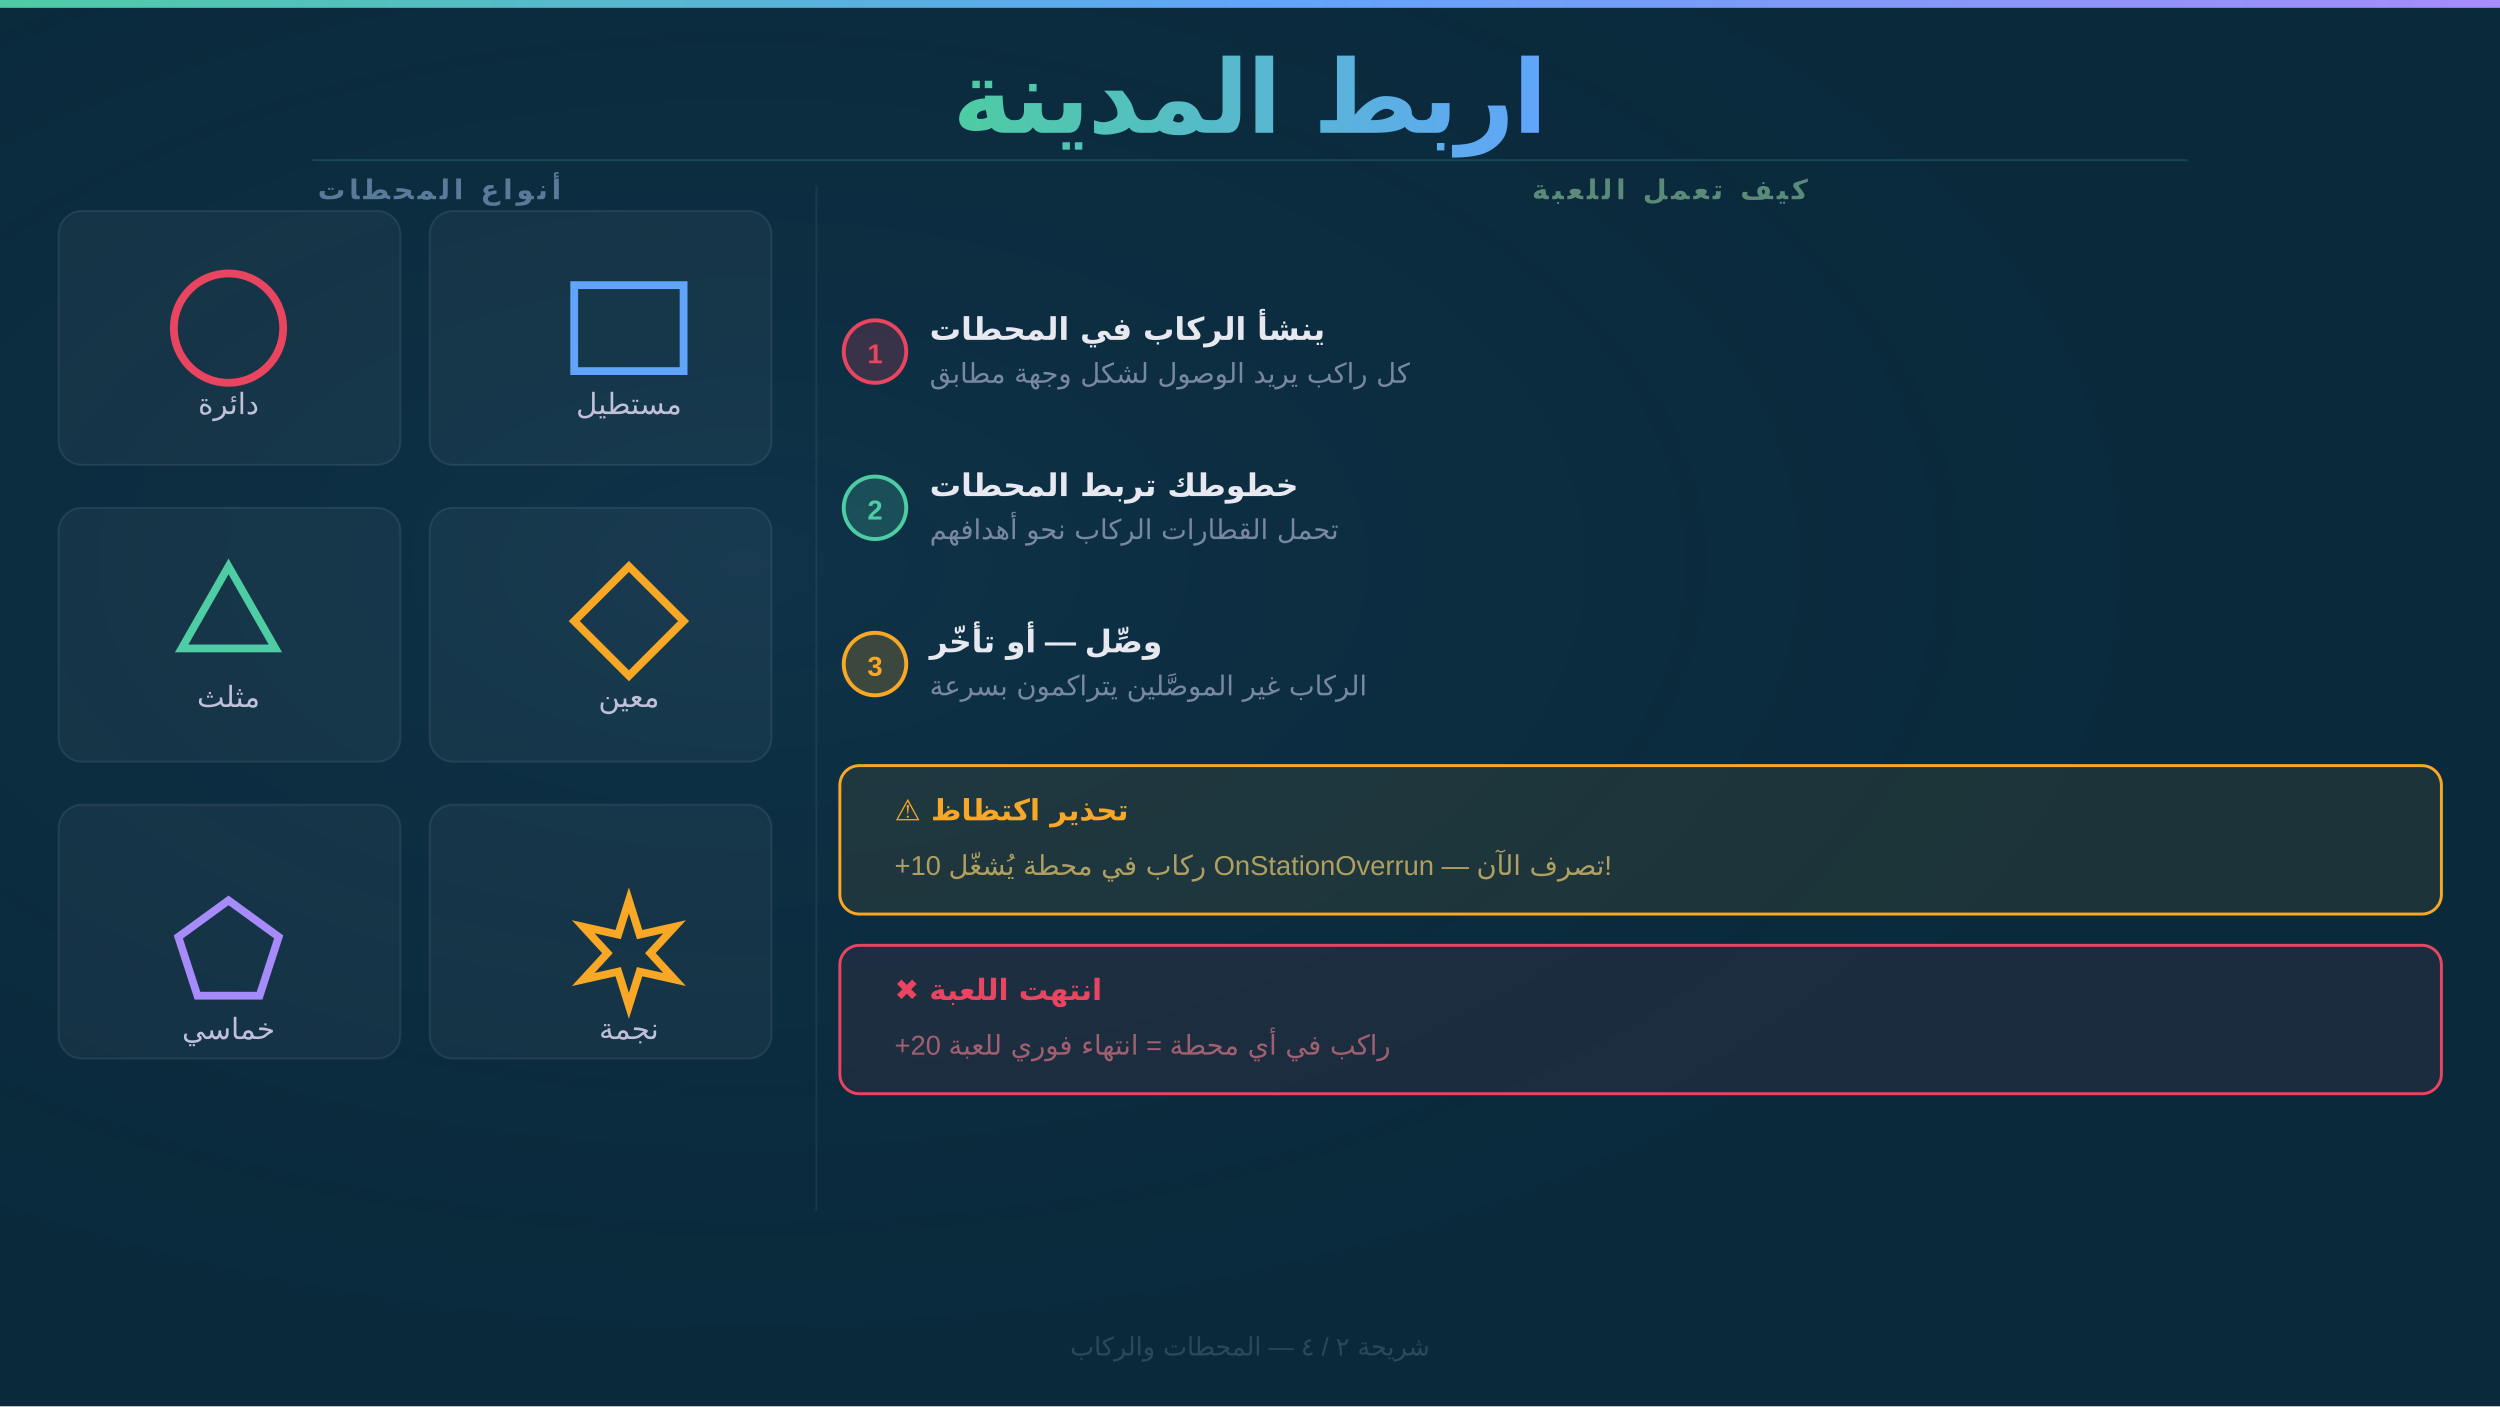
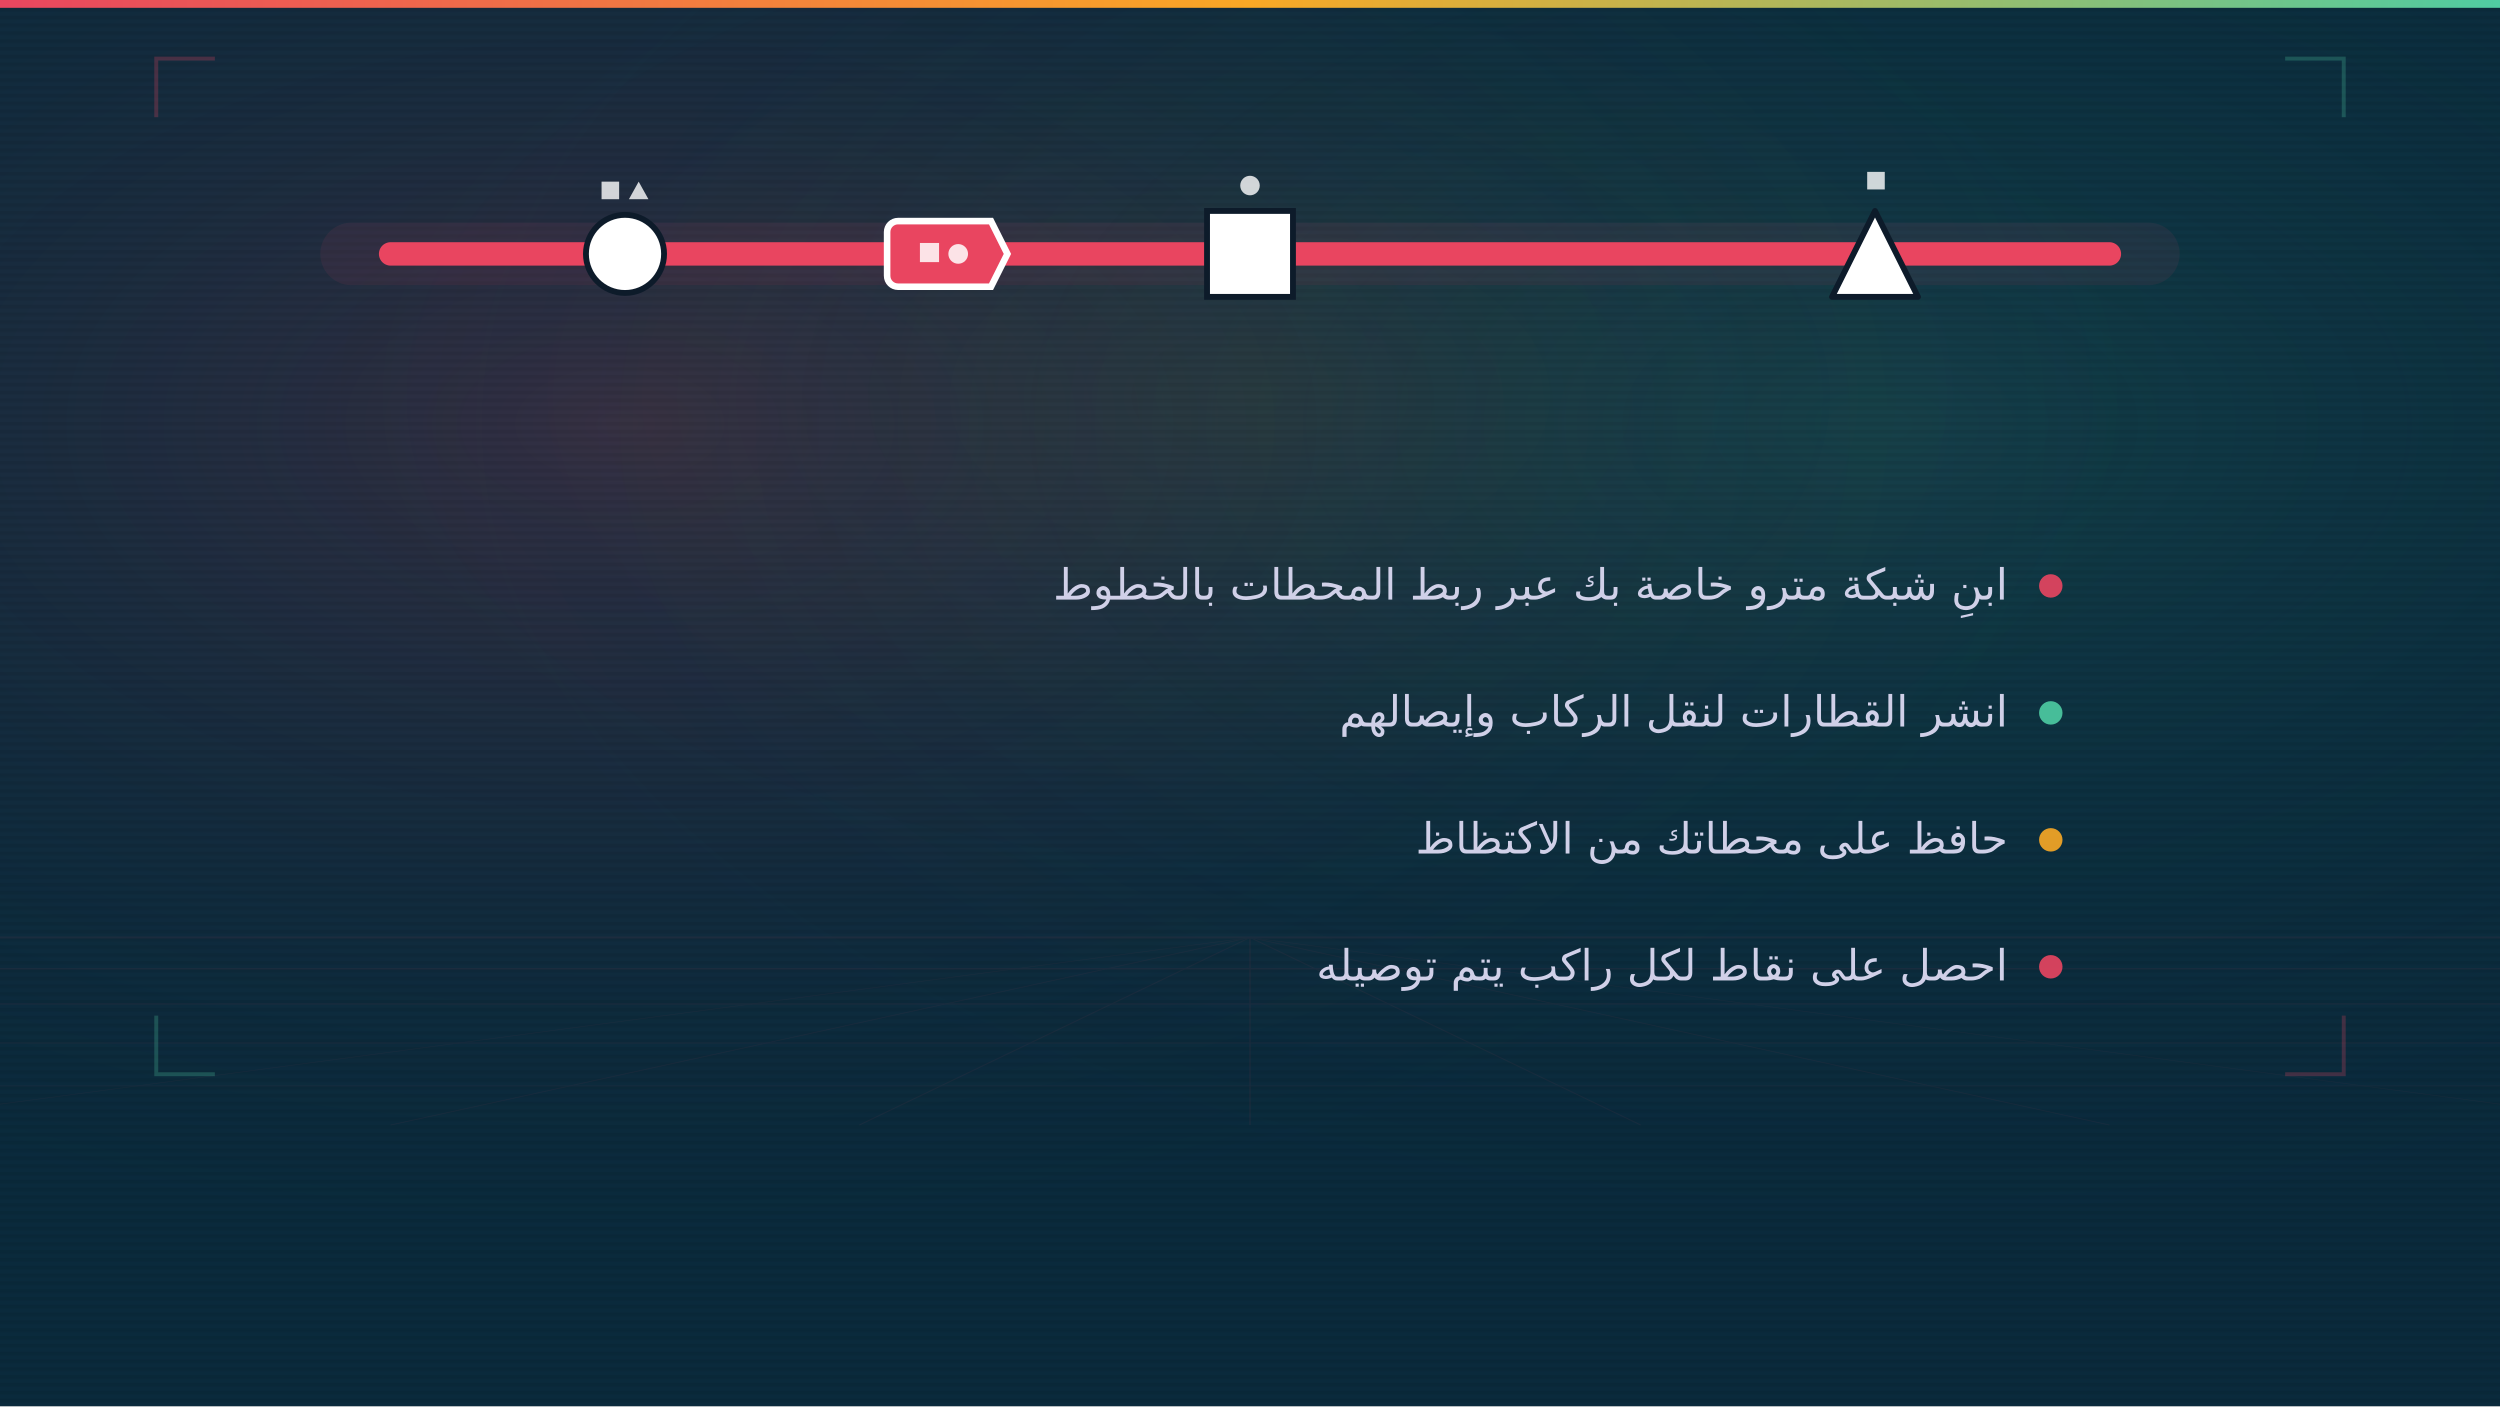
<svg xmlns="http://www.w3.org/2000/svg" viewBox="0 0 1280 720" width="1280" height="720">
  <defs>
-     <radialGradient id="bg" cx="30%" cy="40%" r="60%">
-       <stop offset="0%" stop-color="#60a5fa" stop-opacity="0.07" />
+     <radialGradient id="gl" cx="25%" cy="30%" r="60%">
+       <stop offset="0%" stop-color="#e94560" stop-opacity="0.20" />
      <stop offset="100%" stop-color="#0a2a3c" stop-opacity="0" />
    </radialGradient>
-     <linearGradient id="tg" x1="0%" y1="0%" x2="100%" y2="0%">
-       <stop offset="0%" stop-color="#4ecca3" />
-       <stop offset="100%" stop-color="#60a5fa" />
+     <radialGradient id="gr" cx="75%" cy="30%" r="60%">
+       <stop offset="0%" stop-color="#4ecca3" stop-opacity="0.13" />
+       <stop offset="100%" stop-color="#0a2a3c" stop-opacity="0" />
+     </radialGradient>
+     <radialGradient id="gc" cx="50%" cy="28%" r="40%">
+       <stop offset="0%" stop-color="#f9a825" stop-opacity="0.06" />
+       <stop offset="100%" stop-color="#0a2a3c" stop-opacity="0" />
+     </radialGradient>
+     <linearGradient id="tg" x1="0%" y1="0%" x2="100%" y2="100%">
+       <stop offset="0%" stop-color="#e94560" />
+       <stop offset="50%" stop-color="#f9a825" />
+       <stop offset="100%" stop-color="#4ecca3" />
    </linearGradient>
    <linearGradient id="tb" x1="0%" y1="0%" x2="100%" y2="0%">
-       <stop offset="0%" stop-color="#4ecca3" />
-       <stop offset="50%" stop-color="#60a5fa" />
-       <stop offset="100%" stop-color="#a78bfa" />
+       <stop offset="0%" stop-color="#e94560" />
+       <stop offset="50%" stop-color="#f9a825" />
+       <stop offset="100%" stop-color="#4ecca3" />
    </linearGradient>
+     <filter id="neon" x="-15%" y="-15%" width="130%" height="130%">
+       <feGaussianBlur stdDeviation="6" result="b" />
+       <feMerge>
+         <feMergeNode in="b" />
+         <feMergeNode in="SourceGraphic" />
+       </feMerge>
+     </filter>
+     <filter id="sg" x="-60%" y="-60%" width="220%" height="220%">
+       <feGaussianBlur stdDeviation="5" result="b" />
+       <feMerge>
+         <feMergeNode in="b" />
+         <feMergeNode in="SourceGraphic" />
+       </feMerge>
+     </filter>
+     <pattern id="scanlines" width="4" height="4" patternUnits="userSpaceOnUse">
+       <rect width="4" height="2" fill="#000000" opacity="0.06" />
+     </pattern>
  </defs>
  <rect width="1280" height="720" fill="#0a2a3c" />
-   <rect width="1280" height="720" fill="url(#bg)" />
+   <rect width="1280" height="720" fill="url(#gl)" />
+   <rect width="1280" height="720" fill="url(#gr)" />
+   <rect width="1280" height="720" fill="url(#gc)" />
+   <rect width="1280" height="720" fill="url(#scanlines)" />
  <rect width="1280" height="4" fill="url(#tb)" />
-   <text x="640" y="68" text-anchor="middle" font-family="Arial Black,Arial,sans-serif" font-size="52" font-weight="900" fill="url(#tg)" letter-spacing="-1">اربط المدينة</text>
-   <line x1="160" y1="82" x2="1120" y2="82" stroke="#4ecca3" stroke-width="1" opacity="0.18" />
-   <text x="225" y="102" text-anchor="middle" font-family="Arial,sans-serif" font-size="14" fill="#5a7a9a" letter-spacing="2" font-weight="600">أنواع المحطات</text>
-   <rect x="30" y="108" width="175" height="130" rx="12" fill="#ffffff" fill-opacity="0.04" stroke="#ffffff" stroke-opacity="0.08" stroke-width="1" />
-   <circle cx="117" cy="168" r="28" fill="none" stroke="#e94560" stroke-width="4" />
-   <text x="117" y="212" text-anchor="middle" font-family="Arial,sans-serif" font-size="15" fill="#c0c0d8">دائرة</text>
-   <rect x="220" y="108" width="175" height="130" rx="12" fill="#ffffff" fill-opacity="0.04" stroke="#ffffff" stroke-opacity="0.08" stroke-width="1" />
-   <rect x="294" y="146" width="56" height="44" fill="none" stroke="#60a5fa" stroke-width="4" />
-   <text x="322" y="212" text-anchor="middle" font-family="Arial,sans-serif" font-size="15" fill="#c0c0d8">مستطيل</text>
-   <rect x="30" y="260" width="175" height="130" rx="12" fill="#ffffff" fill-opacity="0.04" stroke="#ffffff" stroke-opacity="0.08" stroke-width="1" />
-   <polygon points="117,290 141,332 93,332" fill="none" stroke="#4ecca3" stroke-width="4" />
-   <text x="117" y="362" text-anchor="middle" font-family="Arial,sans-serif" font-size="15" fill="#c0c0d8">مثلث</text>
-   <rect x="220" y="260" width="175" height="130" rx="12" fill="#ffffff" fill-opacity="0.04" stroke="#ffffff" stroke-opacity="0.08" stroke-width="1" />
-   <polygon points="322,290 350,318 322,346 294,318" fill="none" stroke="#f9a825" stroke-width="4" />
-   <text x="322" y="362" text-anchor="middle" font-family="Arial,sans-serif" font-size="15" fill="#c0c0d8">معين</text>
-   <rect x="30" y="412" width="175" height="130" rx="12" fill="#ffffff" fill-opacity="0.04" stroke="#ffffff" stroke-opacity="0.08" stroke-width="1" />
-   <polygon points="117.0,461.0 142.7,479.7 132.9,509.8 101.1,509.8 91.3,479.7" fill="none" stroke="#a78bfa" stroke-width="4" />
-   <text x="117" y="532" text-anchor="middle" font-family="Arial,sans-serif" font-size="15" fill="#c0c0d8">خماسي</text>
-   <rect x="220" y="412" width="175" height="130" rx="12" fill="#ffffff" fill-opacity="0.04" stroke="#ffffff" stroke-opacity="0.08" stroke-width="1" />
-   <polygon points="322.0,461.0 327.5,478.5 345.4,474.5 333.0,488.0 345.4,501.5 327.5,497.5 322.0,515.0 316.5,497.5 298.6,501.5 311.0,488.0 298.6,474.5 316.5,478.5" fill="none" stroke="#f9a825" stroke-width="4" />
-   <text x="322" y="532" text-anchor="middle" font-family="Arial,sans-serif" font-size="15" fill="#c0c0d8">نجمة</text>
-   <line x1="418" y1="95" x2="418" y2="620" stroke="#ffffff" stroke-width="1" opacity="0.06" />
-   <text x="855" y="102" text-anchor="middle" font-family="Arial,sans-serif" font-size="14" fill="#5a8a7a" letter-spacing="2" font-weight="600">كيف تعمل اللعبة</text>
-   <circle cx="448" cy="180" r="16" fill="#e94560" fill-opacity="0.20" stroke="#e94560" stroke-width="2" />
-   <text x="448" y="186" text-anchor="middle" font-family="Arial,sans-serif" font-size="14" fill="#e94560" font-weight="700">1</text>
-   <text x="476" y="174" font-family="Arial,sans-serif" font-size="16" fill="#e8e8f0" font-weight="600">ينشأ الركاب في المحطات</text>
-   <text x="476" y="196" font-family="Arial,sans-serif" font-size="14" fill="#7888a0">كل راكب يريد الوصول لشكل وجهة مطابق</text>
-   <circle cx="448" cy="260" r="16" fill="#4ecca3" fill-opacity="0.20" stroke="#4ecca3" stroke-width="2" />
-   <text x="448" y="266" text-anchor="middle" font-family="Arial,sans-serif" font-size="14" fill="#4ecca3" font-weight="700">2</text>
-   <text x="476" y="254" font-family="Arial,sans-serif" font-size="16" fill="#e8e8f0" font-weight="600">خطوطك تربط المحطات</text>
-   <text x="476" y="276" font-family="Arial,sans-serif" font-size="14" fill="#7888a0">تحمل القطارات الركاب نحو أهدافهم</text>
-   <circle cx="448" cy="340" r="16" fill="#f9a825" fill-opacity="0.20" stroke="#f9a825" stroke-width="2" />
-   <text x="448" y="346" text-anchor="middle" font-family="Arial,sans-serif" font-size="14" fill="#f9a825" font-weight="700">3</text>
-   <text x="476" y="334" font-family="Arial,sans-serif" font-size="16" fill="#e8e8f0" font-weight="600">وصِّل — أو تأخّر</text>
-   <text x="476" y="356" font-family="Arial,sans-serif" font-size="14" fill="#7888a0">الركاب غير الموصَّلين يتراكمون بسرعة</text>
-   <rect x="430" y="392" width="820" height="76" rx="10" fill="#f9a825" fill-opacity="0.08" stroke="#f9a825" stroke-width="1.5" />
-   <text x="458" y="420" font-family="Arial,sans-serif" font-size="15" fill="#f9a825" font-weight="700">⚠  تحذير اكتظاظ</text>
-   <text x="458" y="448" font-family="Arial,sans-serif" font-size="14" fill="#b0a060">+10 ركاب في محطة يُشغّل OnStationOverrun — تصرف الآن!</text>
-   <rect x="430" y="484" width="820" height="76" rx="10" fill="#e94560" fill-opacity="0.08" stroke="#e94560" stroke-width="1.5" />
-   <text x="458" y="512" font-family="Arial,sans-serif" font-size="15" fill="#e94560" font-weight="700">✖  انتهت اللعبة</text>
-   <text x="458" y="540" font-family="Arial,sans-serif" font-size="14" fill="#a06070">+20 راكب في أي محطة = انتهاء فوري للعبة</text>
-   <text x="640" y="694" text-anchor="middle" font-family="Arial,sans-serif" font-size="13" fill="#2a4a5a">شريحة ٢ / ٤  —  المحطات والركاب</text>
+   <g opacity="0.06">
+     <line x1="0" y1="480" x2="1280" y2="480" stroke="#e94560" stroke-width="1" />
+     <line x1="0" y1="496" x2="1280" y2="496" stroke="#e94560" stroke-width="0.8" />
+     <line x1="0" y1="514" x2="1280" y2="514" stroke="#e94560" stroke-width="0.6" />
+     <line x1="0" y1="534" x2="1280" y2="534" stroke="#e94560" stroke-width="0.5" />
+     <line x1="0" y1="556" x2="1280" y2="556" stroke="#e94560" stroke-width="0.4" />
+     <line x1="640" y1="480" x2="640" y2="576" stroke="#e94560" stroke-width="0.8" />
+     <line x1="640" y1="480" x2="440" y2="576" stroke="#e94560" stroke-width="0.5" />
+     <line x1="640" y1="480" x2="840" y2="576" stroke="#e94560" stroke-width="0.5" />
+     <line x1="640" y1="480" x2="200" y2="576" stroke="#e94560" stroke-width="0.4" />
+     <line x1="640" y1="480" x2="1080" y2="576" stroke="#e94560" stroke-width="0.4" />
+     <line x1="640" y1="480" x2="-80" y2="576" stroke="#e94560" stroke-width="0.3" />
+     <line x1="640" y1="480" x2="1360" y2="576" stroke="#e94560" stroke-width="0.3" />
+   </g>
+   <g stroke-width="2" fill="none" opacity="0.25">
+     <polyline points="80,60 80,30 110,30" stroke="#e94560" />
+     <polyline points="1200,60 1200,30 1170,30" stroke="#4ecca3" />
+     <polyline points="80,520 80,550 110,550" stroke="#4ecca3" />
+     <polyline points="1200,520 1200,550 1170,550" stroke="#e94560" />
+   </g>
+   <line x1="180" y1="130" x2="1100" y2="130" stroke="#e94560" stroke-width="32" stroke-linecap="round" opacity="0.08" />
+   <line x1="200" y1="130" x2="1080" y2="130" stroke="#e94560" stroke-width="12" stroke-linecap="round" />
+   <circle cx="320" cy="130" r="20" fill="white" stroke="#0d1b2a" stroke-width="3" />
+   <rect x="308" y="93" width="9" height="9" fill="white" opacity="0.80" />
+   <polygon points="327,93 332,102 322,102" fill="white" opacity="0.80" />
+   <rect x="618" y="108" width="44" height="44" fill="white" stroke="#0d1b2a" stroke-width="3" />
+   <circle cx="640" cy="95" r="5" fill="white" opacity="0.80" />
+   <polygon points="960,108 982,152 938,152" fill="white" stroke="#0d1b2a" stroke-width="3" stroke-linejoin="round" />
+   <rect x="956" y="88" width="9" height="9" fill="white" opacity="0.80" />
+   <g transform="translate(485,130) scale(2.8)">
+     <path d="M-9,-6 L8,-6 L11,0 L8,6 L-9,6 A2,2 0 0 1 -11,4 L-11,-4 A2,2 0 0 1 -9,-6 Z" fill="#e94560" stroke="white" stroke-width="1.2" />
+     <rect x="-5" y="-2" width="3.5" height="3.5" fill="white" opacity="0.85" />
+     <circle cx="2" cy="0" r="1.8" fill="white" opacity="0.85" />
+   </g>
+   <line x1="200" y1="230" x2="1080" y2="230" stroke="url(#tb)" stroke-width="1.5" opacity="0.25" />
+   <circle cx="1050" cy="300" r="6" fill="#e94560" opacity="0.9" />
+   <text x="1028" y="307" text-anchor="start" font-family="Arial,Helvetica,sans-serif" font-size="22" fill="#d0d0e8" font-weight="400" direction="rtl">ابنِ شبكة مترو خاصة بك عبر ربط المحطات بالخطوط</text>
+   <circle cx="1050" cy="365" r="6" fill="#4ecca3" opacity="0.9" />
+   <text x="1028" y="372" text-anchor="start" font-family="Arial,Helvetica,sans-serif" font-size="22" fill="#d0d0e8" font-weight="400" direction="rtl">انشر القطارات لنقل الركاب وإيصالهم</text>
+   <circle cx="1050" cy="430" r="6" fill="#f9a825" opacity="0.9" />
+   <text x="1028" y="437" text-anchor="start" font-family="Arial,Helvetica,sans-serif" font-size="22" fill="#d0d0e8" font-weight="400" direction="rtl">حافظ على محطاتك من الاكتظاظ</text>
+   <circle cx="1050" cy="495" r="6" fill="#e94560" opacity="0.9" />
+   <text x="1028" y="502" text-anchor="start" font-family="Arial,Helvetica,sans-serif" font-size="22" fill="#d0d0e8" font-weight="400" direction="rtl">احصل على نقاط لكل راكب يتم توصيله</text>
</svg>
